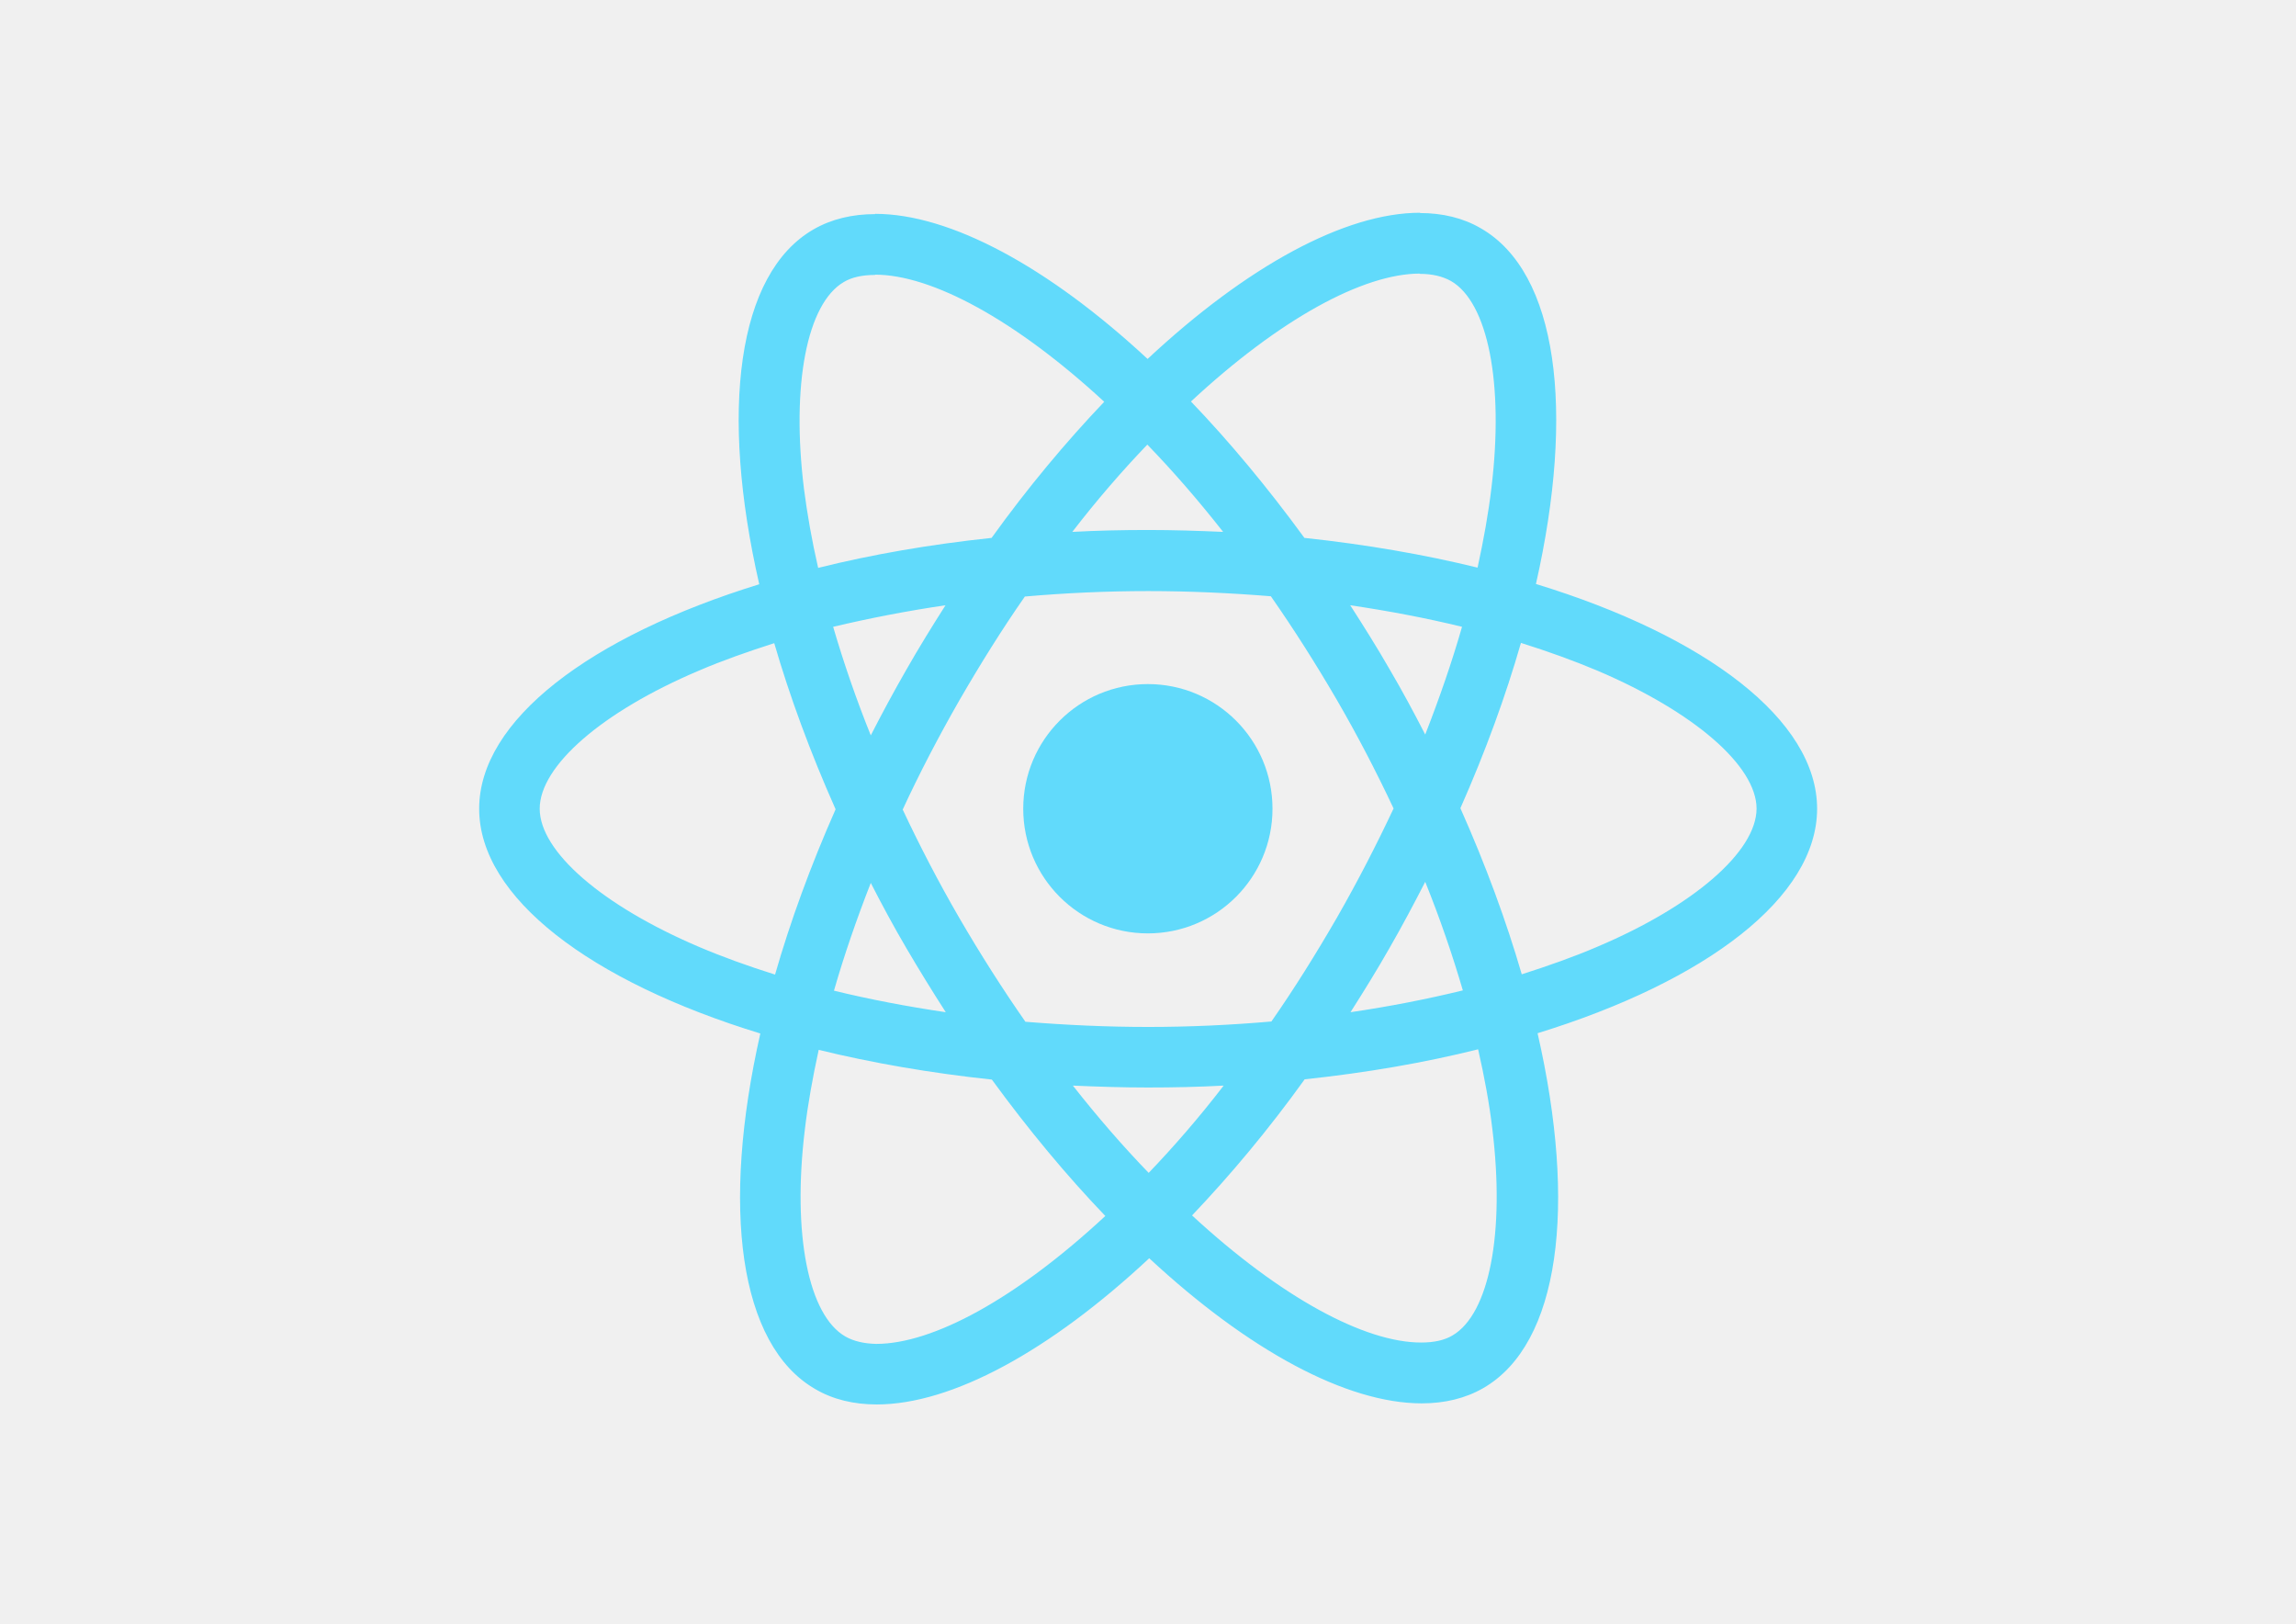
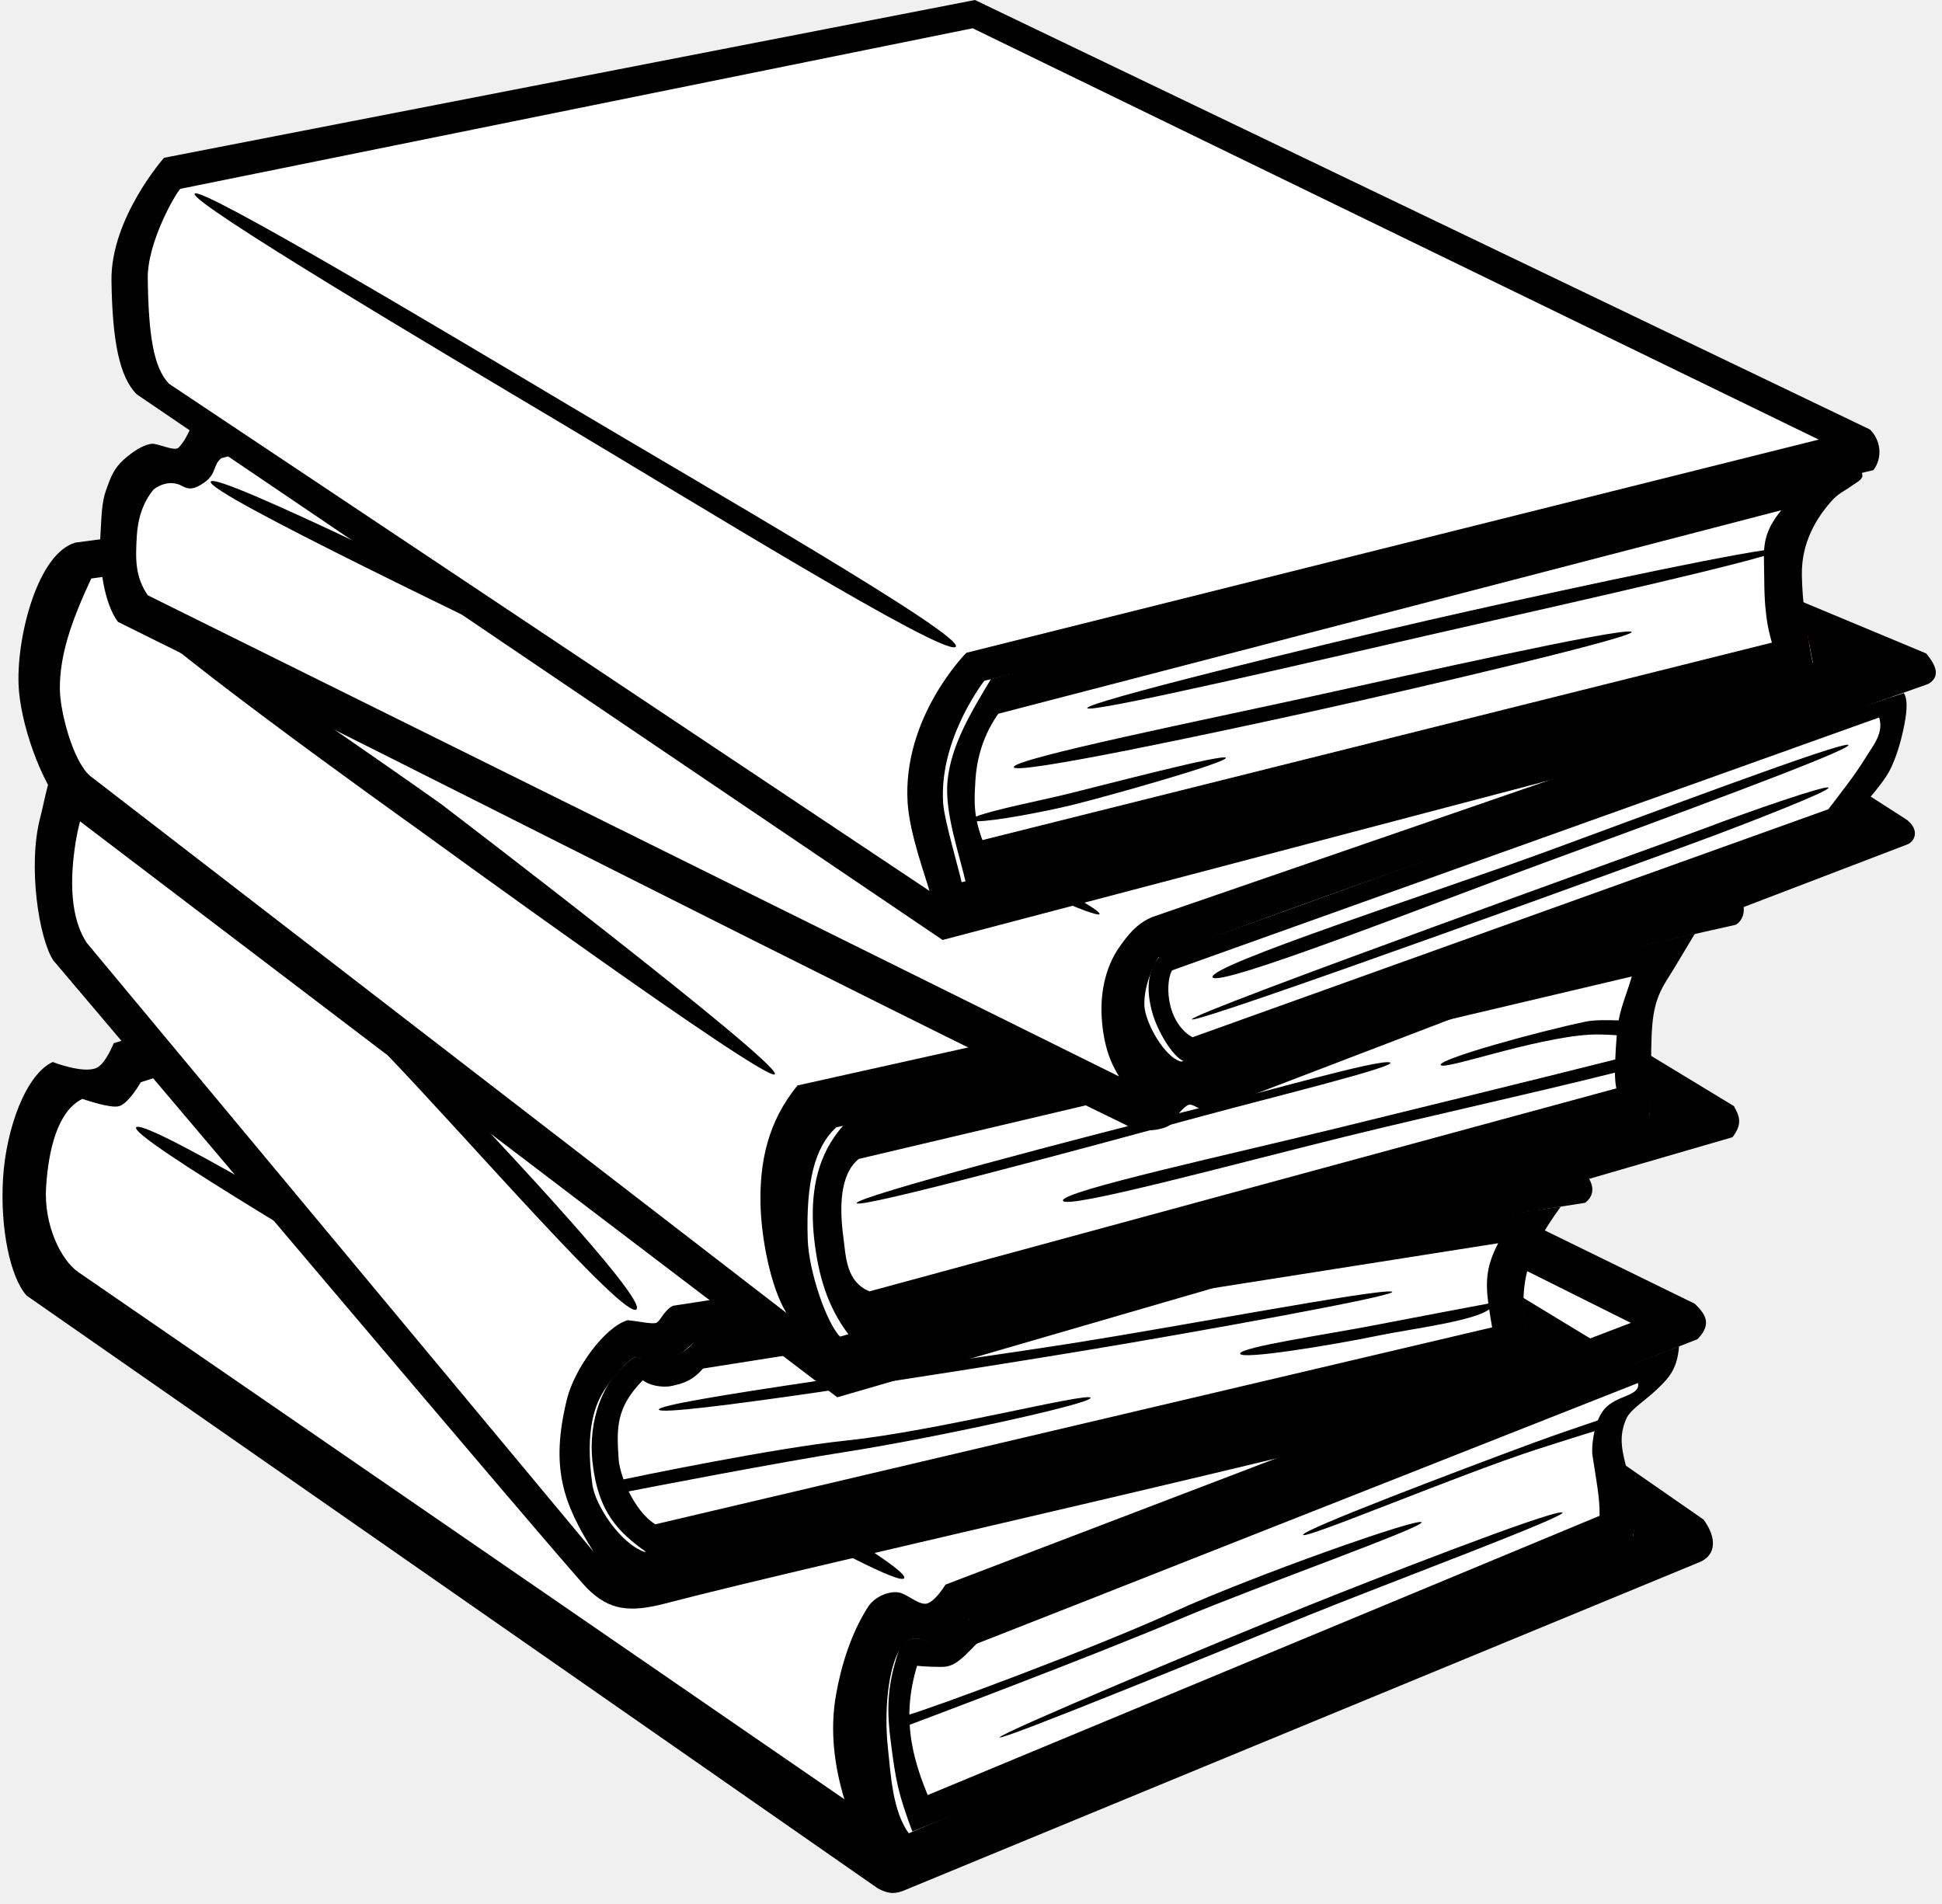
- <svg xmlns="http://www.w3.org/2000/svg" viewBox="0 0 841.9 595.3">
-   <g fill="#61DAFB">
-     <path d="M666.3 296.5c0-32.5-40.7-63.3-103.1-82.4 14.4-63.6 8-114.2-20.2-130.4-6.5-3.8-14.1-5.6-22.4-5.6v22.3c4.6 0 8.3.9 11.4 2.6 13.6 7.8 19.5 37.5 14.9 75.7-1.1 9.4-2.9 19.3-5.1 29.4-19.6-4.8-41-8.5-63.5-10.9-13.5-18.5-27.5-35.3-41.6-50 32.6-30.3 63.2-46.9 84-46.9V78c-27.5 0-63.5 19.6-99.9 53.6-36.4-33.8-72.4-53.2-99.9-53.2v22.3c20.7 0 51.4 16.5 84 46.6-14 14.7-28 31.4-41.3 49.9-22.6 2.4-44 6.1-63.6 11-2.3-10-4-19.7-5.2-29-4.7-38.2 1.1-67.9 14.6-75.8 3-1.8 6.9-2.6 11.5-2.6V78.5c-8.4 0-16 1.8-22.6 5.6-28.1 16.2-34.4 66.7-19.9 130.1-62.2 19.2-102.7 49.9-102.7 82.3 0 32.5 40.7 63.3 103.1 82.4-14.4 63.6-8 114.2 20.2 130.4 6.5 3.8 14.1 5.6 22.5 5.6 27.5 0 63.5-19.6 99.9-53.6 36.4 33.8 72.4 53.2 99.9 53.2 8.4 0 16-1.8 22.6-5.6 28.1-16.2 34.4-66.7 19.9-130.1 62-19.1 102.5-49.9 102.5-82.3zm-130.2-66.7c-3.7 12.9-8.3 26.2-13.5 39.5-4.1-8-8.4-16-13.1-24-4.6-8-9.5-15.8-14.4-23.4 14.2 2.1 27.9 4.7 41 7.9zm-45.8 106.5c-7.8 13.5-15.8 26.3-24.1 38.2-14.9 1.3-30 2-45.2 2-15.1 0-30.2-.7-45-1.9-8.3-11.9-16.4-24.6-24.2-38-7.6-13.1-14.5-26.4-20.8-39.8 6.2-13.4 13.2-26.8 20.7-39.9 7.8-13.5 15.8-26.3 24.1-38.2 14.9-1.3 30-2 45.2-2 15.1 0 30.2.7 45 1.9 8.3 11.9 16.4 24.6 24.2 38 7.6 13.1 14.5 26.4 20.8 39.8-6.3 13.4-13.2 26.8-20.7 39.9zm32.3-13c5.4 13.4 10 26.8 13.8 39.8-13.1 3.2-26.9 5.9-41.2 8 4.9-7.7 9.8-15.6 14.4-23.7 4.6-8 8.9-16.1 13-24.1zM421.2 430c-9.3-9.6-18.6-20.3-27.8-32 9 .4 18.2.7 27.5.7 9.4 0 18.7-.2 27.8-.7-9 11.7-18.3 22.4-27.5 32zm-74.4-58.9c-14.2-2.1-27.9-4.7-41-7.9 3.7-12.9 8.3-26.2 13.5-39.5 4.1 8 8.4 16 13.1 24 4.7 8 9.5 15.8 14.4 23.4zM420.7 163c9.3 9.6 18.6 20.3 27.8 32-9-.4-18.2-.7-27.5-.7-9.4 0-18.7.2-27.8.7 9-11.7 18.3-22.4 27.5-32zm-74 58.9c-4.9 7.7-9.8 15.6-14.4 23.7-4.6 8-8.9 16-13 24-5.4-13.4-10-26.8-13.8-39.8 13.1-3.1 26.9-5.8 41.2-7.9zm-90.5 125.2c-35.4-15.1-58.3-34.9-58.3-50.6 0-15.7 22.9-35.6 58.3-50.6 8.6-3.7 18-7 27.7-10.1 5.7 19.6 13.2 40 22.5 60.9-9.2 20.8-16.6 41.1-22.2 60.6-9.9-3.1-19.3-6.5-28-10.2zM310 490c-13.6-7.8-19.5-37.5-14.9-75.7 1.1-9.4 2.9-19.3 5.1-29.4 19.6 4.8 41 8.5 63.5 10.9 13.5 18.5 27.5 35.3 41.6 50-32.6 30.3-63.2 46.9-84 46.9-4.5-.1-8.3-1-11.3-2.7zm237.2-76.2c4.7 38.2-1.1 67.9-14.6 75.8-3 1.8-6.9 2.6-11.5 2.6-20.7 0-51.4-16.5-84-46.6 14-14.7 28-31.4 41.3-49.9 22.6-2.4 44-6.1 63.6-11 2.3 10.1 4.1 19.8 5.2 29.1zm38.5-66.7c-8.6 3.7-18 7-27.7 10.1-5.7-19.6-13.2-40-22.5-60.9 9.2-20.8 16.6-41.1 22.2-60.6 9.9 3.1 19.3 6.5 28.1 10.2 35.4 15.1 58.3 34.9 58.3 50.6-.1 15.7-23 35.6-58.4 50.6zM320.8 78.4z" />
-     <circle cx="420.9" cy="296.5" r="45.7" />
-     <path d="M520.5 78.1z" />
+ <svg xmlns="http://www.w3.org/2000/svg" width="101" height="99">
+   <g label="Ebene 2" id="imagebot_2">
+     <g id="imagebot_89">
+       <path transform="matrix(1 0 0 1 -4.44635 -5.85156)" label="Ebene 2" fill="#ffffff" fill-rule="evenodd" stroke="#ff6600" stroke-width="0.291" stroke-miterlimit="4" d="M7.513,62.193C4.783,66.572 5.573,69.631 6.541,72.623L50.823,103.029L91.924,85.705L88.742,83.583L88.035,80.048C89.166,78.955 90.232,77.876 90.952,76.866C91.149,75.662 92.059,74.102 90.51,73.772L43.575,50.791L11.49,60.956L9.988,62.37L7.513,62.193z" id="imagebot_32" />
+       <path transform="matrix(1 0 0 1 -4.44635 -5.85156)" label="Ebene 2" clip-rule="nonzero" fill="#000000" fill-rule="evenodd" stroke-width="1.772" stroke-miterlimit="4" stroke-dashoffset="0" d="M43.818,49.809L10.361,60.105C10.361,60.105 9.939,61.183 9.459,61.393C8.759,61.699 7.188,61.082 7.188,61.082C5.792,61.728 4.765,64.538 4.605,67.129C4.446,69.72 4.975,72.273 5.828,73.229L50.076,104.043C50.739,104.417 51.075,104.303 51.412,104.189L92.879,87.076C93.7,86.705 93.741,85.826 93.045,84.879L88.979,82.057C89.306,83.533 89.548,84.927 89.377,85.738C81.278,88.983 62.436,96.617 51.709,101.195C50.875,100.033 50.781,98.25 50.617,96.678C50.435,94.927 50.608,92.582 51.297,91.543C51.986,90.504 52.82,91.531 53.363,91.277C53.802,91.073 54.477,90.606 54.842,90.061C63.174,87.271 81.534,79.856 92.73,75.498C93.535,74.671 93.094,74.156 92.592,73.656L43.818,49.809zM43.654,51.891L89.264,74.65L53.617,88.264C53.617,88.264 53.129,89.08 52.691,89.236C52.313,89.372 51.733,88.846 51.318,88.703C50.808,88.527 49.958,88.85 49.594,89.418C48.726,90.771 48.201,92.426 47.924,94.004C47.591,95.903 47.856,97.748 48.359,99.422L8.525,72.014C7.616,71.395 6.723,69.554 6.842,67.615C6.963,65.649 7.444,63.623 8.734,63C8.734,63 10.19,63.515 10.643,63.379C11.151,63.226 11.768,62.135 11.768,62.135zM11.553,64.463C10.781,64.787 23.714,72.348 30.508,76.412C37.049,80.325 51.059,88.581 51.471,87.928C51.883,87.274 37.806,79.497 31.291,75.586C24.696,71.627 12.326,64.14 11.553,64.463z" id="imagebot_29" />
+       <path transform="matrix(1 0 0 1 -4.44635 -5.85156)" label="Ebene 2" clip-rule="nonzero" fill="#000000" fill-rule="evenodd" stroke-width="1.772" stroke-miterlimit="4" stroke-dashoffset="0" d="M91.771,75.869L54.873,90.029C54.59,90.265 53.787,91.155 53.27,91.264C52.66,91.392 52.017,90.585 51.258,91.502C50.62,93.322 50.544,94.572 50.754,96.27C51.029,98.496 51.163,99.131 51.896,101.104L89.318,85.924C89.834,84.305 89.074,82.714 88.83,81.273C88.749,80.737 88.762,80.264 89.012,79.666C89.262,79.068 90.132,78.682 91.053,77.67C91.599,77.07 91.719,76.469 91.771,75.869zM89.637,77.777C89.766,78.486 88.483,78.385 87.857,79.172C87.726,79.337 87.626,79.526 87.543,79.723C87.066,79.885 85.236,80.505 84.262,80.865C80.208,82.364 72.118,85.432 72.219,85.676C72.319,85.919 80.263,82.569 84.307,81.25C85.344,80.912 86.94,80.416 87.377,80.279C87.253,80.815 87.235,81.324 87.268,81.539C87.466,82.85 87.657,83.764 87.637,84.684L52.695,99.207C52.186,97.975 51.832,96.808 51.758,95.551C52.152,95.403 61.102,92.045 65.803,90.055C69.933,88.306 78.542,85.265 78.375,85.018C78.208,84.77 69.662,87.784 65.543,89.656C61.123,91.666 52.817,94.719 51.74,95.018C51.747,94.228 51.864,93.398 52.141,92.484C52.399,92.517 53.385,92.567 53.648,92.525C54.237,92.432 54.652,91.92 55.24,91.338C56.553,90.838 89.637,77.777 89.637,77.777L89.637,77.777zM72.273,89.438C67.905,91.198 56.458,95.983 56.438,96.205C56.417,96.427 68.118,91.64 72.443,89.879C76.421,88.26 86.417,84.542 85.672,84.504C84.928,84.467 75.973,87.946 72.273,89.438z" id="imagebot_28" />
+     </g>
+     <g id="imagebot_88">
+       <path transform="matrix(1 0 0 1 -4.44635 -5.85156)" label="Ebene 2" fill="#ffffff" fill-rule="evenodd" stroke="#ff0000" stroke-width="0.291" stroke-miterlimit="4" d="M9.104,44.869L12.374,43.985L47.199,43.72L86.002,67.408L84.411,68.292L82.82,72.977C83.277,74.244 83.239,76.499 84.322,76.512L35.886,88.445L6.894,54.327C7.323,51.072 6.136,47.278 9.104,44.869z" id="imagebot_26" />
+       <path transform="matrix(1 0 0 1 -4.44635 -5.85156)" label="Ebene 2" clip-rule="nonzero" fill="#000000" fill-rule="evenodd" stroke-width="1.772" stroke-miterlimit="4" stroke-dashoffset="0" d="M47.486,42.789L11.848,43.135C11.616,43.465 11.063,43.951 10.793,44.012C10.509,44.076 9.739,43.451 9.268,43.633C7.128,44.457 6.909,46.969 6.541,48.361C5.88,50.865 6.469,54.672 7.223,55.803C8.348,57.115 34.015,87.501 34.994,88.467C36.126,89.583 37.162,89.735 39.049,89.242C47.474,87.042 71.993,81.7 87.482,77.484C88.396,77.007 88.02,76.216 87.352,75.582L83.637,73.326C83.654,74.342 83.798,75.268 84.098,76.221C69.704,79.54 52.56,83.275 37.961,86.561C36.691,86.114 35.405,84.121 35.258,83.082C34.852,80.208 35.393,78.845 35.945,78.045C36.495,77.249 36.918,76.767 37.422,76.453C37.978,76.51 38.801,76.748 39.291,76.564C39.81,76.37 40.173,75.991 40.555,75.637L86.883,68.406C87.603,67.862 87.14,67.101 86.781,66.775L47.486,42.789zM47.068,44.871L83.307,67.016L39.445,73.76C38.962,74.006 38.793,74.568 38.578,74.648C38.363,74.729 37.672,74.566 37.09,74.51C35.88,74.866 34.313,77.06 33.932,78.617C33.059,82.18 33.73,84.016 35.314,86.551L8.955,54.881C8.318,53.912 7.958,52.287 8.381,49.645C8.591,48.334 9.035,47.066 9.709,45.986C10.135,46.019 10.515,46.321 11.227,46.092C12.143,45.796 12.127,45.099 12.346,45.016zM11.862,47.225C11.37,47.673 20.098,56.035 24.402,60.516C28.758,65.05 36.894,74.452 37.541,73.953C38.188,73.454 29.547,64.305 25.209,59.793C21.017,55.432 12.353,46.777 11.862,47.225z" id="imagebot_23" />
+       <path transform="matrix(1 0 0 1 -4.44635 -5.85156)" label="Ebene 2" clip-rule="nonzero" fill="#000000" fill-rule="evenodd" stroke-width="1.772" stroke-miterlimit="4" stroke-dashoffset="0" d="M85.621,68.604C70.452,70.783 48.54,74.09 40.564,75.592C40.245,76.031 39.707,76.412 39.025,76.57C38.768,76.63 38.138,76.51 37.428,76.447C35.749,77.541 35.032,79.79 35.258,81.867C35.547,84.527 36.632,85.551 38.063,86.574C53.423,83.167 68.783,80.363 84.143,76.225C83.032,72.772 84.075,70.73 85.621,68.604zM82.363,70.508C81.783,71.635 81.687,72.381 81.852,73.646C81.526,73.708 77.882,74.39 75.932,74.771C73.561,75.235 68.951,75.905 68.943,76.248C68.936,76.591 73.74,75.805 76.094,75.318C77.831,74.959 81.07,74.569 81.898,73.945C81.942,74.24 81.983,74.521 82.049,74.883L38.531,85.125C37.971,84.785 37.488,84.12 37.141,83.414C37.887,83.269 44.88,81.911 48.57,81.336C52.819,80.674 61.281,78.849 61.164,78.545C61.047,78.241 53.088,80.285 48.502,80.764C44.687,81.162 37.552,82.647 36.873,82.789C36.74,82.415 36.642,82.051 36.621,81.742C36.514,80.137 36.473,79.053 37.879,77.635C38.183,77.882 38.853,78.043 39.391,77.928C40.172,77.76 40.53,77.559 41.014,77.023L82.363,70.508zM76.82,73.021C76.054,72.883 65.788,74.826 60.486,75.666C53.196,76.821 38.545,78.738 38.713,79.164C38.881,79.59 53.501,77.305 60.852,76.09C66.432,75.167 77.587,73.16 76.82,73.021z" id="imagebot_22" />
+     </g>
+     <g id="imagebot_86">
+       <path transform="matrix(1 0 0 1 -4.44635 -5.85156)" label="Ebene 2" fill="#ffffff" fill-rule="evenodd" stroke="#ff6600" stroke-width="0.291" stroke-miterlimit="4" d="M46.05,29.667L8.043,35.058C6.758,38.374 4.724,41.279 7.955,47.079L47.73,77.308L92.631,63.961L89.272,62.105C89.353,58.622 90.234,55.575 92.101,51.852L46.05,29.667z" id="imagebot_20" />
+       <path transform="matrix(1 0 0 1 -4.44635 -5.85156)" label="Ebene 2" clip-rule="nonzero" fill="#000000" fill-rule="evenodd" stroke-width="1.772" stroke-miterlimit="4" stroke-dashoffset="0" d="M46.084,29.062L8.369,34.07C6.432,34.624 5.327,38.858 5.41,41.418C5.476,43.42 6.579,46.59 7.832,47.977L47.992,78.52L94.551,64.994C95.137,64.232 94.85,63.819 94.629,63.379L90.246,60.719C90.246,60.719 90.35,62.631 90.225,63.881C78.255,67.023 59.327,72.211 48.135,75.363C47.445,74.671 46.506,71.997 46.453,70.283C46.363,67.357 46.808,65.505 47.943,64.479L94.73,53.943C95.273,53.592 95.337,52.725 94.545,51.959L46.084,29.062zM45.957,30.676L90.414,52.402L45.924,62.301C44.355,64.215 43.962,66.314 43.998,68.416C44.028,70.172 44.506,72.761 45.346,74.133L9.113,46.189C8.215,45.38 7.561,42.812 7.559,41.666C7.555,39.898 8.158,38.158 9.191,35.939zM11.178,37.218C10.251,37.623 26.109,48.924 26.109,48.924C26.109,48.924 44.524,62.335 44.748,61.711C44.972,61.087 27.414,47.686 27.414,47.686C27.414,47.686 12.104,36.813 11.178,37.218z" id="imagebot_17" />
+       <path transform="matrix(1 0 0 1 -4.44635 -5.85156)" label="Ebene 2" clip-rule="nonzero" fill="#000000" fill-rule="evenodd" stroke-width="1.772" stroke-miterlimit="4" stroke-dashoffset="0" d="M92.596,54.408L90.578,54.861L48.457,64.217C47.685,65.05 46.39,66.705 46.793,70.303C47,72.146 47.468,73.802 48.596,75.275L90.23,63.9C90.401,62.831 90.247,60.688 90.381,59.141C90.514,57.593 91.019,57.034 91.531,56.182L92.596,54.408zM89.312,56.635C89.097,57.403 88.777,58.12 88.627,58.92C88.121,58.902 87.374,58.887 86.936,58.979C84.361,59.515 79.225,60.942 79.375,61.238C79.525,61.535 84.179,59.844 87.123,59.66C87.549,59.634 88.107,59.663 88.531,59.691C88.491,60.173 88.47,60.566 88.453,60.951C83.878,62.103 78.789,63.341 74.229,64.463C68.356,65.908 59.616,67.805 59.729,68.293C59.841,68.781 68.573,66.402 74.402,64.967C78.96,63.845 83.861,62.78 88.436,61.637C88.441,61.948 88.459,62.229 88.51,62.453L49.672,73.01C48.45,72.519 48.442,71.21 48.309,70.205C48.107,68.686 48.105,66.936 49.111,66.123zM67.031,63.428C60.624,65.009 48.896,68.113 49,68.424C49.104,68.735 60.793,65.576 67.123,63.857C70.47,62.949 77.334,61.265 76.722,61.103C76.111,60.94 70.165,62.654 67.031,63.428z" id="imagebot_16" />
+     </g>
+     <g id="imagebot_81">
+       <path transform="matrix(1 0 0 1 -4.44635 -5.85156)" label="Ebene 2" fill="#ffffff" fill-rule="evenodd" stroke="#ff6600" stroke-width="0.291" stroke-miterlimit="4" d="M51.972,18.53L15.291,28.959C15.291,28.959 14.849,30.374 14.319,30.285C13.789,30.197 11.579,30.197 11.579,30.197C9.612,32.705 9.569,35.084 11.137,37.356L63.463,62.989L102.53,48.847L100.763,47.344L102.619,44.604L102.707,40.273L51.972,18.53z" id="imagebot_14" />
+       <path transform="matrix(1 0 0 1 -4.44635 -5.85156)" label="Ebene 2" clip-rule="nonzero" fill="#000000" fill-rule="evenodd" stroke-width="2.48" stroke-miterlimit="4" stroke-dashoffset="0" d="M52.002,17.885C39.67,21.317 25.729,25.006 14.506,27.965C14.287,28.104 14.207,28.644 13.729,29.133C13.52,29.346 12.646,28.896 12.336,28.932C11.85,28.987 11.29,29.395 10.898,29.74C10.364,30.211 10.204,30.673 9.967,31.328C9.722,32.005 9.729,32.758 9.674,33.602C9.564,35.289 9.878,37.267 10.584,38.195C27.902,46.762 46.443,56.297 63.02,64.365C63.368,64.635 64.147,64.677 64.59,64.602C65.033,64.526 65.41,64.378 65.549,64.082C65.637,63.894 65.9,63.534 66.188,63.346C66.48,63.154 66.757,63.64 67.416,63.629L103.629,49.773C104.033,49.619 104.298,49.033 103.631,48.496L101.322,47.012L100.166,48.744C89.411,52.44 77.265,56.897 65.893,61.062C65.024,60.877 64.02,59.048 63.967,58.186C63.908,57.224 64.395,56.118 64.693,55.643C77.316,50.941 91.06,46.269 104.721,41.426C105.362,41.064 105.177,40.495 104.621,39.834L52.002,17.885zM51.941,19.482L101.053,40.9L64.422,53.527C63.582,53.844 63.063,54.522 62.621,55.168C62.047,56.008 61.652,57.26 61.744,58.76C61.829,60.147 62.174,61.081 62.643,61.832L12.133,36.811C11.466,35.83 11.494,34.937 11.559,33.762C11.61,32.837 11.863,32.027 12.404,31.342C12.468,31.261 13.189,30.711 13.939,31.137C14.25,31.313 14.552,31.319 15.08,30.939C15.731,30.473 15.504,30.045 15.953,29.684L51.941,19.482L51.941,19.482zM15.631,30.881C15.505,30.857 15.43,30.863 15.408,30.896C15.066,31.44 29.828,38.46 37.145,42.029C45.231,45.974 61.342,53.843 61.629,53.389C61.916,52.935 45.593,45.017 37.457,41.068C30.63,37.755 17.524,31.235 15.631,30.881z" id="imagebot_11" />
+       <path transform="matrix(1 0 0 1 -4.44635 -5.85156)" label="Ebene 2" clip-rule="nonzero" fill="#000000" fill-rule="evenodd" stroke-width="1px" stroke-miterlimit="4" stroke-dashoffset="0" d="M103.461,41.895C90.1,46.265 71.603,53.191 64.811,55.527C64.042,56.372 64.098,57.447 64.354,58.438C64.609,59.428 65.424,60.806 66.016,61.045L100.475,48.695C100.737,48.332 101.841,47.31 102.578,46.176C102.947,45.608 103.232,44.675 103.377,44.057C103.521,43.438 103.759,42.341 103.461,41.895L103.461,41.895zM102.176,43.166C102.431,43.977 101.868,44.612 101.486,45.236C100.878,46.23 100.07,47.225 99.535,47.938L66.469,59.795C65.936,59.516 65.508,58.909 65.322,58.188C65.131,57.447 65.195,56.655 65.408,56.316zM84.648,50.217C78.904,52.313 67.341,56.047 67.508,56.668C67.674,57.288 79.161,52.768 84.959,50.645C90.413,48.647 100.786,44.849 100.58,44.595C100.374,44.34 89.813,48.332 84.648,50.217zM99.543,46.814C99.418,46.66 95.252,48.112 93.203,48.893C91.274,49.627 66.322,58.556 66.438,58.863C66.553,59.17 91.58,50.063 93.531,49.328C95.564,48.563 99.668,46.969 99.543,46.814z" id="imagebot_10" />
+     </g>
+     <g id="imagebot_79">
+       <path transform="matrix(1 0 0 1 -4.44635 -5.85156)" label="Ebene 2" fill="#ffffff" fill-rule="evenodd" stroke="#ff6600" stroke-width="0.291" stroke-miterlimit="4" d="M54.978,6.42L13.965,14.552C10.966,17.45 9.899,21.084 11.844,25.866L53.475,53.62L101.823,41.422L97.581,38.417L97.227,33.821L101.116,28.517L54.978,6.42z" id="imagebot_8" />
+       <path transform="matrix(1 0 0 1 -4.44635 -5.85156)" label="Ebene 2" clip-rule="nonzero" fill="#000000" fill-rule="evenodd" stroke-width="2.126" stroke-miterlimit="4" stroke-dashoffset="0" d="M55.152,5.852L12.977,14.057C12.977,14.057 10.2,17.202 10.244,20.439C10.287,23.587 10.657,25.457 11.559,26.359C12.872,27.275 53.469,54.736 53.469,54.736L102.391,41.863C102.895,41.244 102.523,40.77 102.148,40.297L98.404,38.615L98.73,40.326C84.317,44.152 69.096,48.1 54.461,51.732C54.262,50.884 53.569,48.513 53.504,47.684C53.255,44.518 55.36,41.623 55.637,41.256L101.881,30.301C102.387,29.62 102.243,28.719 101.699,28.188L55.152,5.852zM55.033,7.322L99.035,28.713L54.705,39.801C54.705,39.801 51.36,43.145 51.652,47.619C51.759,49.259 52.625,51.56 52.785,52.184L13.236,25.809C12.429,24.97 12.171,23.272 12.131,20.332C12.105,18.43 13.602,15.87 13.828,15.672zM14.57,15.926C14.338,16.397 27.131,23.988 33.539,27.805C40.322,31.844 53.537,40.006 54.145,39.494C54.752,38.983 40.953,31.055 34.229,27.051C27.761,23.199 14.802,15.455 14.57,15.926z" id="imagebot_7" />
+       <path transform="matrix(1 0 0 1 -4.44635 -5.85156)" label="Ebene 2" clip-rule="nonzero" fill="#000000" fill-rule="evenodd" stroke-width="1px" stroke-miterlimit="4" stroke-dashoffset="0" d="M100.969,30.199C100.83,30.215 100.68,30.283 100.602,30.303L55.99,41.16C54.955,42.878 53.924,44.579 53.729,46.424C53.545,48.157 54.409,50.436 54.721,51.969L98.736,40.406C98.402,38.697 98.177,37.134 98.158,35.748C98.135,34.061 98.908,32.817 99.668,31.945C100.048,31.509 100.338,31.41 100.637,31.195C100.886,31.016 101.176,30.872 101.277,30.699C101.325,30.619 101.307,30.556 101.275,30.402C101.238,30.218 101.108,30.183 100.969,30.199L100.969,30.199zM97.088,32.387C96.412,33.213 96.234,33.825 96.193,34.467C93.244,34.897 83.826,36.942 78.715,38.111C72.77,39.471 60.902,42.374 60.992,42.68C61.082,42.985 73.001,40.198 78.971,38.832C84.072,37.665 93.256,35.624 96.184,34.766C96.182,35.149 96.201,35.551 96.203,36.037C96.211,38.156 96.514,38.893 96.598,39.273L55.541,49.541C55.4,49.161 55.314,48.853 55.25,48.562C56.124,48.57 58.796,48.063 60.221,47.713C62.071,47.259 68.226,45.519 68.199,45.268C68.172,45.016 61.881,46.671 59.977,47.139C58.577,47.482 56.01,47.986 55.207,48.32C55.112,47.751 55.125,47.224 55.178,46.396C55.304,44.402 56.216,43.198 56.367,42.971zM72.607,42.082C67.426,43.22 57.146,45.3 57.17,45.746C57.194,46.192 67.639,43.959 72.82,42.82C78.574,41.556 90.085,38.841 89.267,38.698C88.449,38.555 78.001,40.897 72.607,42.082z" id="imagebot_6" />
+     </g>
  </g>
</svg>
